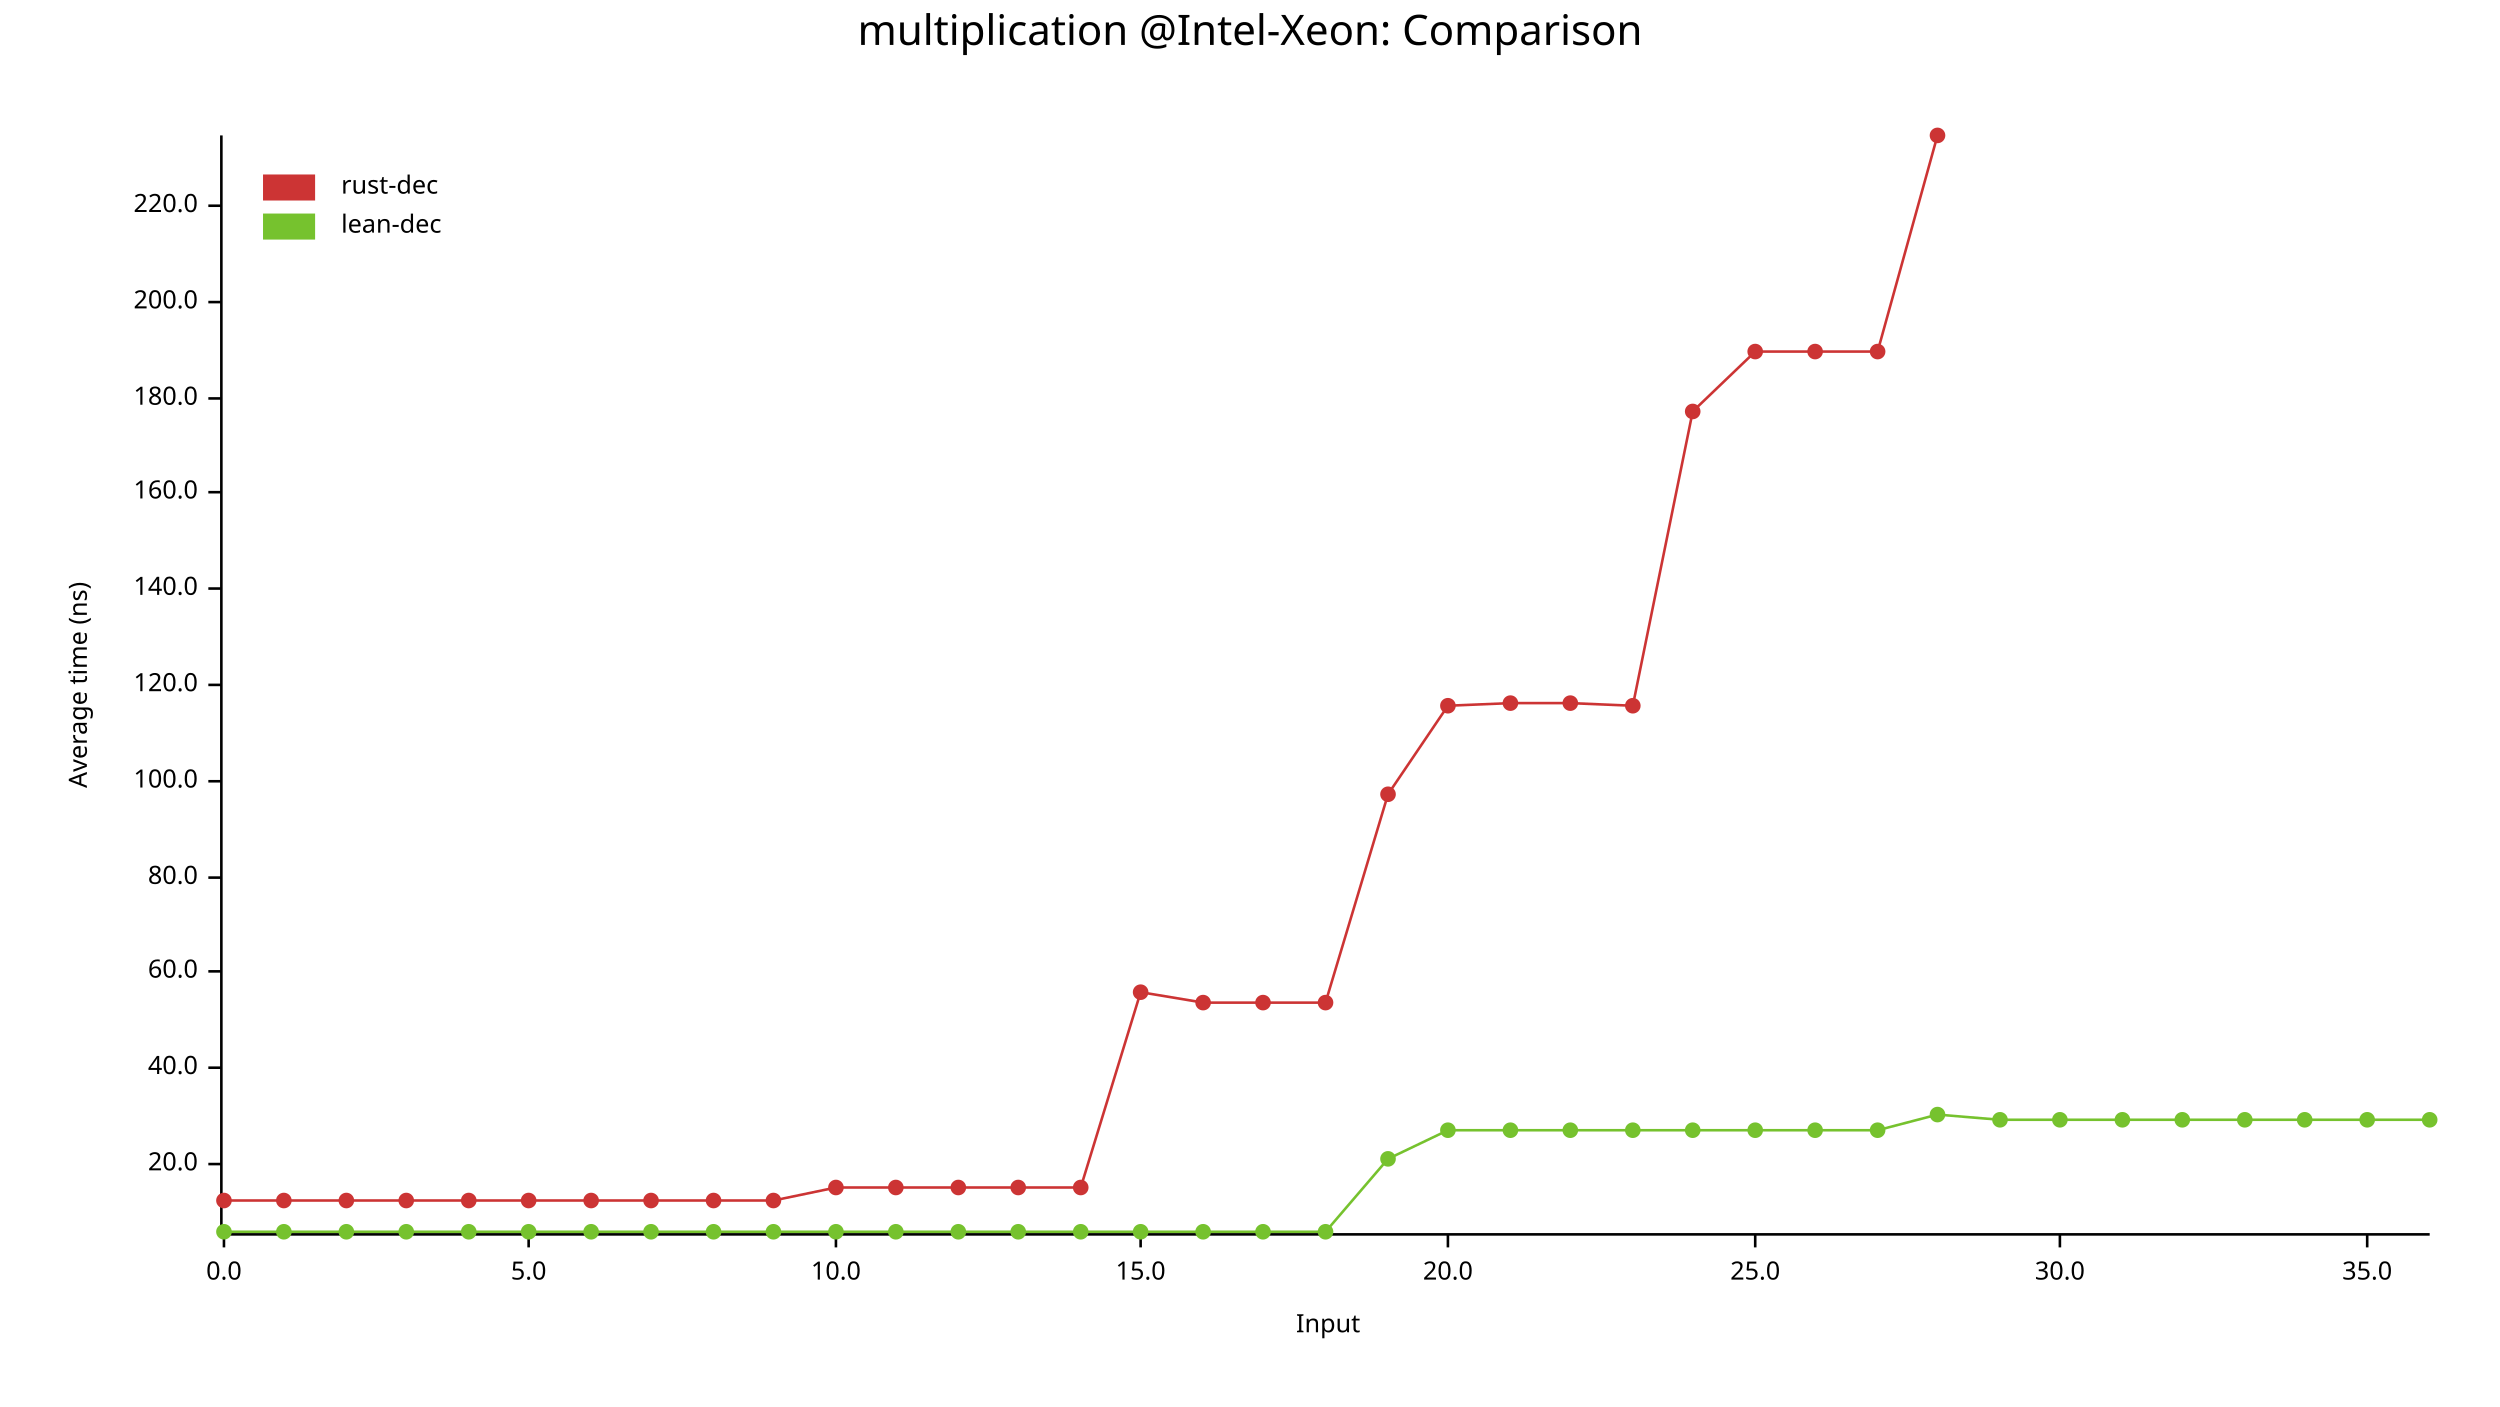
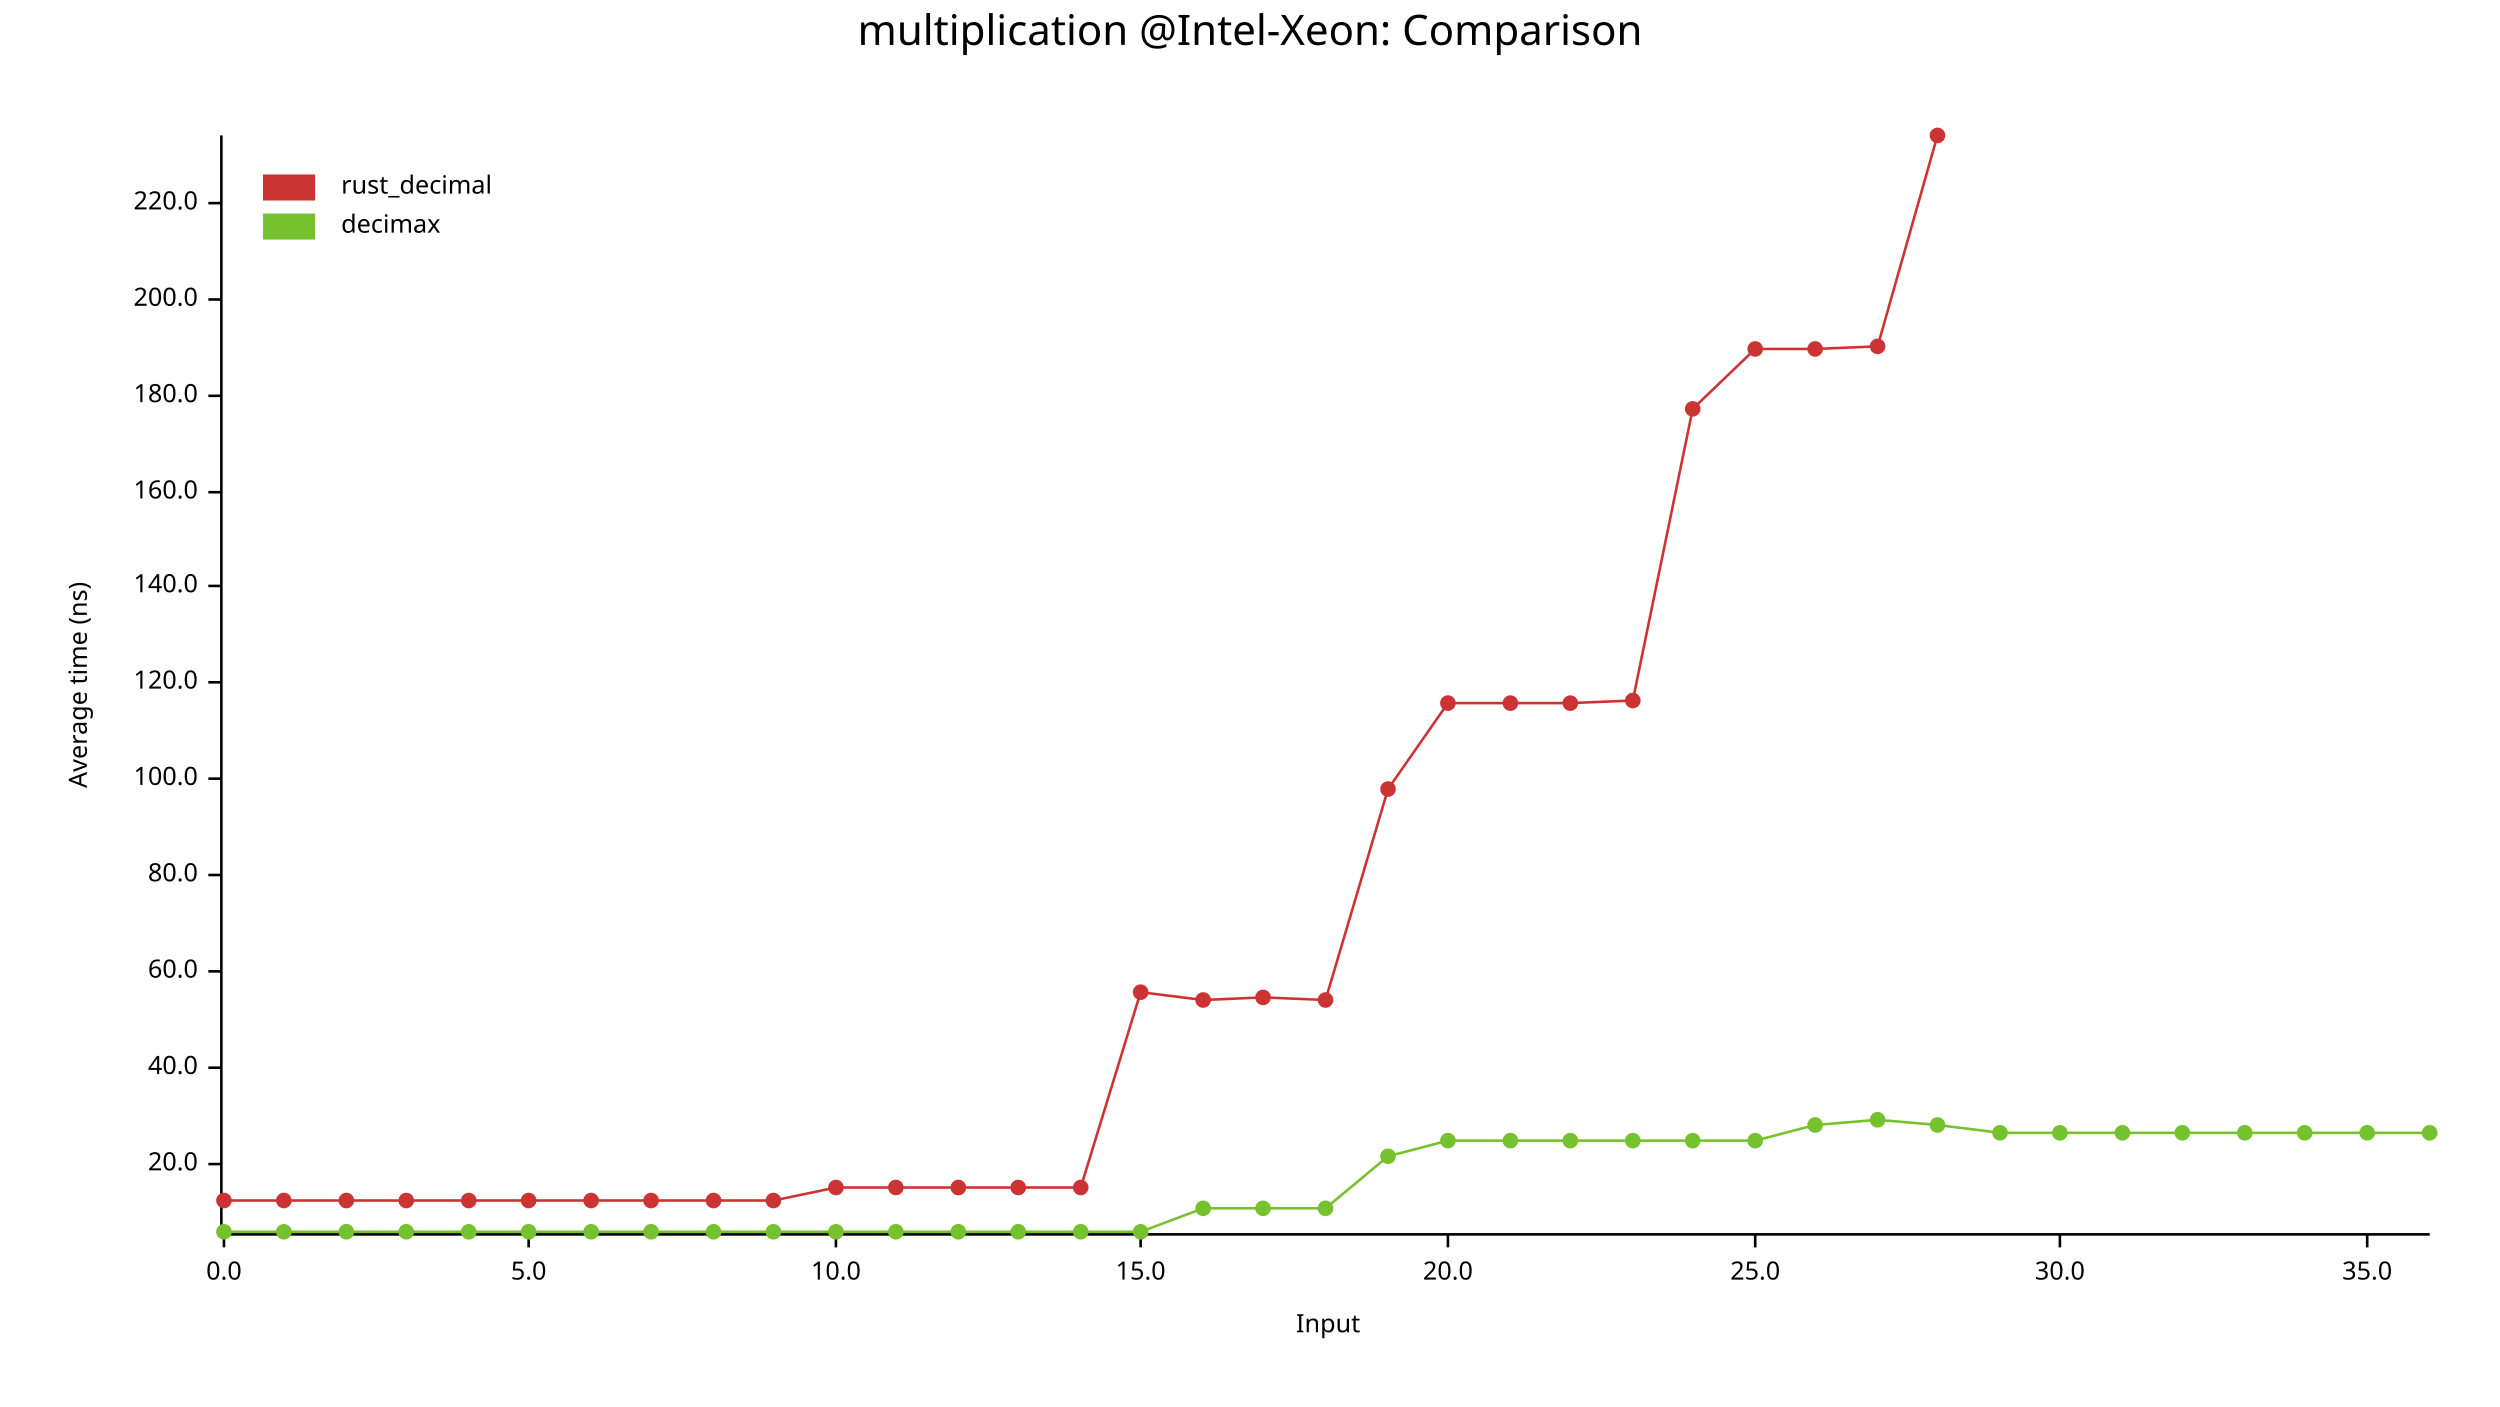
<svg xmlns="http://www.w3.org/2000/svg" width="960" height="540" viewBox="0 0 960 540">
  <text x="480" y="5" dy="0.76em" text-anchor="middle" font-family="sans-serif" font-size="16.129" opacity="1" fill="#000000">
multiplication @Intel-Xeon: Comparison
</text>
  <text x="26" y="263" dy="0.76em" text-anchor="middle" font-family="sans-serif" font-size="9.677" opacity="1" fill="#000000" transform="rotate(270, 26, 263)">
Average time (ns)
</text>
  <text x="510" y="514" dy="-0.5ex" text-anchor="middle" font-family="sans-serif" font-size="9.677" opacity="1" fill="#000000">
Input
</text>
  <polyline fill="none" opacity="1" stroke="#000000" stroke-width="1" points="85,52 85,473 " />
  <text x="76" y="447" dy="0.5ex" text-anchor="end" font-family="sans-serif" font-size="9.677" opacity="1" fill="#000000">
20.0
</text>
  <polyline fill="none" opacity="1" stroke="#000000" stroke-width="1" points="80,447 85,447 " />
  <text x="76" y="410" dy="0.5ex" text-anchor="end" font-family="sans-serif" font-size="9.677" opacity="1" fill="#000000">
40.0
</text>
  <polyline fill="none" opacity="1" stroke="#000000" stroke-width="1" points="80,410 85,410 " />
  <text x="76" y="373" dy="0.5ex" text-anchor="end" font-family="sans-serif" font-size="9.677" opacity="1" fill="#000000">
60.0
</text>
  <polyline fill="none" opacity="1" stroke="#000000" stroke-width="1" points="80,373 85,373 " />
-   <text x="76" y="337" dy="0.5ex" text-anchor="end" font-family="sans-serif" font-size="9.677" opacity="1" fill="#000000">
+   <text x="76" y="336" dy="0.5ex" text-anchor="end" font-family="sans-serif" font-size="9.677" opacity="1" fill="#000000">
80.0
</text>
-   <polyline fill="none" opacity="1" stroke="#000000" stroke-width="1" points="80,337 85,337 " />
-   <text x="76" y="300" dy="0.5ex" text-anchor="end" font-family="sans-serif" font-size="9.677" opacity="1" fill="#000000">
+   <polyline fill="none" opacity="1" stroke="#000000" stroke-width="1" points="80,336 85,336 " />
+   <text x="76" y="299" dy="0.5ex" text-anchor="end" font-family="sans-serif" font-size="9.677" opacity="1" fill="#000000">
100.0
</text>
-   <polyline fill="none" opacity="1" stroke="#000000" stroke-width="1" points="80,300 85,300 " />
-   <text x="76" y="263" dy="0.5ex" text-anchor="end" font-family="sans-serif" font-size="9.677" opacity="1" fill="#000000">
+   <polyline fill="none" opacity="1" stroke="#000000" stroke-width="1" points="80,299 85,299 " />
+   <text x="76" y="262" dy="0.5ex" text-anchor="end" font-family="sans-serif" font-size="9.677" opacity="1" fill="#000000">
120.0
</text>
-   <polyline fill="none" opacity="1" stroke="#000000" stroke-width="1" points="80,263 85,263 " />
-   <text x="76" y="226" dy="0.5ex" text-anchor="end" font-family="sans-serif" font-size="9.677" opacity="1" fill="#000000">
+   <polyline fill="none" opacity="1" stroke="#000000" stroke-width="1" points="80,262 85,262 " />
+   <text x="76" y="225" dy="0.5ex" text-anchor="end" font-family="sans-serif" font-size="9.677" opacity="1" fill="#000000">
140.0
</text>
-   <polyline fill="none" opacity="1" stroke="#000000" stroke-width="1" points="80,226 85,226 " />
+   <polyline fill="none" opacity="1" stroke="#000000" stroke-width="1" points="80,225 85,225 " />
  <text x="76" y="189" dy="0.5ex" text-anchor="end" font-family="sans-serif" font-size="9.677" opacity="1" fill="#000000">
160.0
</text>
  <polyline fill="none" opacity="1" stroke="#000000" stroke-width="1" points="80,189 85,189 " />
-   <text x="76" y="153" dy="0.5ex" text-anchor="end" font-family="sans-serif" font-size="9.677" opacity="1" fill="#000000">
+   <text x="76" y="152" dy="0.5ex" text-anchor="end" font-family="sans-serif" font-size="9.677" opacity="1" fill="#000000">
180.0
</text>
-   <polyline fill="none" opacity="1" stroke="#000000" stroke-width="1" points="80,153 85,153 " />
-   <text x="76" y="116" dy="0.5ex" text-anchor="end" font-family="sans-serif" font-size="9.677" opacity="1" fill="#000000">
+   <polyline fill="none" opacity="1" stroke="#000000" stroke-width="1" points="80,152 85,152 " />
+   <text x="76" y="115" dy="0.5ex" text-anchor="end" font-family="sans-serif" font-size="9.677" opacity="1" fill="#000000">
200.0
</text>
-   <polyline fill="none" opacity="1" stroke="#000000" stroke-width="1" points="80,116 85,116 " />
-   <text x="76" y="79" dy="0.5ex" text-anchor="end" font-family="sans-serif" font-size="9.677" opacity="1" fill="#000000">
+   <polyline fill="none" opacity="1" stroke="#000000" stroke-width="1" points="80,115 85,115 " />
+   <text x="76" y="78" dy="0.5ex" text-anchor="end" font-family="sans-serif" font-size="9.677" opacity="1" fill="#000000">
220.0
</text>
-   <polyline fill="none" opacity="1" stroke="#000000" stroke-width="1" points="80,79 85,79 " />
+   <polyline fill="none" opacity="1" stroke="#000000" stroke-width="1" points="80,78 85,78 " />
  <polyline fill="none" opacity="1" stroke="#000000" stroke-width="1" points="86,474 933,474 " />
  <text x="86" y="484" dy="0.76em" text-anchor="middle" font-family="sans-serif" font-size="9.677" opacity="1" fill="#000000">
0.0
</text>
  <polyline fill="none" opacity="1" stroke="#000000" stroke-width="1" points="86,474 86,479 " />
  <text x="203" y="484" dy="0.76em" text-anchor="middle" font-family="sans-serif" font-size="9.677" opacity="1" fill="#000000">
5.0
</text>
  <polyline fill="none" opacity="1" stroke="#000000" stroke-width="1" points="203,474 203,479 " />
  <text x="321" y="484" dy="0.76em" text-anchor="middle" font-family="sans-serif" font-size="9.677" opacity="1" fill="#000000">
10.0
</text>
  <polyline fill="none" opacity="1" stroke="#000000" stroke-width="1" points="321,474 321,479 " />
  <text x="438" y="484" dy="0.76em" text-anchor="middle" font-family="sans-serif" font-size="9.677" opacity="1" fill="#000000">
15.0
</text>
  <polyline fill="none" opacity="1" stroke="#000000" stroke-width="1" points="438,474 438,479 " />
  <text x="556" y="484" dy="0.76em" text-anchor="middle" font-family="sans-serif" font-size="9.677" opacity="1" fill="#000000">
20.0
</text>
  <polyline fill="none" opacity="1" stroke="#000000" stroke-width="1" points="556,474 556,479 " />
  <text x="674" y="484" dy="0.76em" text-anchor="middle" font-family="sans-serif" font-size="9.677" opacity="1" fill="#000000">
25.0
</text>
  <polyline fill="none" opacity="1" stroke="#000000" stroke-width="1" points="674,474 674,479 " />
  <text x="791" y="484" dy="0.76em" text-anchor="middle" font-family="sans-serif" font-size="9.677" opacity="1" fill="#000000">
30.0
</text>
  <polyline fill="none" opacity="1" stroke="#000000" stroke-width="1" points="791,474 791,479 " />
  <text x="909" y="484" dy="0.76em" text-anchor="middle" font-family="sans-serif" font-size="9.677" opacity="1" fill="#000000">
35.0
</text>
  <polyline fill="none" opacity="1" stroke="#000000" stroke-width="1" points="909,474 909,479 " />
  <circle cx="86" cy="461" r="3" opacity="1" fill="#CC3434" stroke="none" stroke-width="1" />
  <circle cx="109" cy="461" r="3" opacity="1" fill="#CC3434" stroke="none" stroke-width="1" />
  <circle cx="133" cy="461" r="3" opacity="1" fill="#CC3434" stroke="none" stroke-width="1" />
  <circle cx="156" cy="461" r="3" opacity="1" fill="#CC3434" stroke="none" stroke-width="1" />
  <circle cx="180" cy="461" r="3" opacity="1" fill="#CC3434" stroke="none" stroke-width="1" />
  <circle cx="203" cy="461" r="3" opacity="1" fill="#CC3434" stroke="none" stroke-width="1" />
  <circle cx="227" cy="461" r="3" opacity="1" fill="#CC3434" stroke="none" stroke-width="1" />
  <circle cx="250" cy="461" r="3" opacity="1" fill="#CC3434" stroke="none" stroke-width="1" />
  <circle cx="274" cy="461" r="3" opacity="1" fill="#CC3434" stroke="none" stroke-width="1" />
  <circle cx="297" cy="461" r="3" opacity="1" fill="#CC3434" stroke="none" stroke-width="1" />
  <circle cx="321" cy="456" r="3" opacity="1" fill="#CC3434" stroke="none" stroke-width="1" />
  <circle cx="344" cy="456" r="3" opacity="1" fill="#CC3434" stroke="none" stroke-width="1" />
  <circle cx="368" cy="456" r="3" opacity="1" fill="#CC3434" stroke="none" stroke-width="1" />
  <circle cx="391" cy="456" r="3" opacity="1" fill="#CC3434" stroke="none" stroke-width="1" />
  <circle cx="415" cy="456" r="3" opacity="1" fill="#CC3434" stroke="none" stroke-width="1" />
  <circle cx="438" cy="381" r="3" opacity="1" fill="#CC3434" stroke="none" stroke-width="1" />
-   <circle cx="462" cy="385" r="3" opacity="1" fill="#CC3434" stroke="none" stroke-width="1" />
-   <circle cx="485" cy="385" r="3" opacity="1" fill="#CC3434" stroke="none" stroke-width="1" />
-   <circle cx="509" cy="385" r="3" opacity="1" fill="#CC3434" stroke="none" stroke-width="1" />
-   <circle cx="533" cy="305" r="3" opacity="1" fill="#CC3434" stroke="none" stroke-width="1" />
-   <circle cx="556" cy="271" r="3" opacity="1" fill="#CC3434" stroke="none" stroke-width="1" />
+   <circle cx="462" cy="384" r="3" opacity="1" fill="#CC3434" stroke="none" stroke-width="1" />
+   <circle cx="485" cy="383" r="3" opacity="1" fill="#CC3434" stroke="none" stroke-width="1" />
+   <circle cx="509" cy="384" r="3" opacity="1" fill="#CC3434" stroke="none" stroke-width="1" />
+   <circle cx="533" cy="303" r="3" opacity="1" fill="#CC3434" stroke="none" stroke-width="1" />
+   <circle cx="556" cy="270" r="3" opacity="1" fill="#CC3434" stroke="none" stroke-width="1" />
  <circle cx="580" cy="270" r="3" opacity="1" fill="#CC3434" stroke="none" stroke-width="1" />
  <circle cx="603" cy="270" r="3" opacity="1" fill="#CC3434" stroke="none" stroke-width="1" />
-   <circle cx="627" cy="271" r="3" opacity="1" fill="#CC3434" stroke="none" stroke-width="1" />
-   <circle cx="650" cy="158" r="3" opacity="1" fill="#CC3434" stroke="none" stroke-width="1" />
-   <circle cx="674" cy="135" r="3" opacity="1" fill="#CC3434" stroke="none" stroke-width="1" />
-   <circle cx="697" cy="135" r="3" opacity="1" fill="#CC3434" stroke="none" stroke-width="1" />
-   <circle cx="721" cy="135" r="3" opacity="1" fill="#CC3434" stroke="none" stroke-width="1" />
+   <circle cx="627" cy="269" r="3" opacity="1" fill="#CC3434" stroke="none" stroke-width="1" />
+   <circle cx="650" cy="157" r="3" opacity="1" fill="#CC3434" stroke="none" stroke-width="1" />
+   <circle cx="674" cy="134" r="3" opacity="1" fill="#CC3434" stroke="none" stroke-width="1" />
+   <circle cx="697" cy="134" r="3" opacity="1" fill="#CC3434" stroke="none" stroke-width="1" />
+   <circle cx="721" cy="133" r="3" opacity="1" fill="#CC3434" stroke="none" stroke-width="1" />
  <circle cx="744" cy="52" r="3" opacity="1" fill="#CC3434" stroke="none" stroke-width="1" />
-   <polyline fill="none" opacity="1" stroke="#CC3434" stroke-width="1" points="86,461 109,461 133,461 156,461 180,461 203,461 227,461 250,461 274,461 297,461 321,456 344,456 368,456 391,456 415,456 438,381 462,385 485,385 509,385 533,305 556,271 580,270 603,270 627,271 650,158 674,135 697,135 721,135 744,52 " />
+   <polyline fill="none" opacity="1" stroke="#CC3434" stroke-width="1" points="86,461 109,461 133,461 156,461 180,461 203,461 227,461 250,461 274,461 297,461 321,456 344,456 368,456 391,456 415,456 438,381 462,384 485,383 509,384 533,303 556,270 580,270 603,270 627,269 650,157 674,134 697,134 721,133 744,52 " />
  <circle cx="86" cy="473" r="3" opacity="1" fill="#76C22E" stroke="none" stroke-width="1" />
  <circle cx="109" cy="473" r="3" opacity="1" fill="#76C22E" stroke="none" stroke-width="1" />
  <circle cx="133" cy="473" r="3" opacity="1" fill="#76C22E" stroke="none" stroke-width="1" />
  <circle cx="156" cy="473" r="3" opacity="1" fill="#76C22E" stroke="none" stroke-width="1" />
  <circle cx="180" cy="473" r="3" opacity="1" fill="#76C22E" stroke="none" stroke-width="1" />
  <circle cx="203" cy="473" r="3" opacity="1" fill="#76C22E" stroke="none" stroke-width="1" />
  <circle cx="227" cy="473" r="3" opacity="1" fill="#76C22E" stroke="none" stroke-width="1" />
  <circle cx="250" cy="473" r="3" opacity="1" fill="#76C22E" stroke="none" stroke-width="1" />
  <circle cx="274" cy="473" r="3" opacity="1" fill="#76C22E" stroke="none" stroke-width="1" />
  <circle cx="297" cy="473" r="3" opacity="1" fill="#76C22E" stroke="none" stroke-width="1" />
  <circle cx="321" cy="473" r="3" opacity="1" fill="#76C22E" stroke="none" stroke-width="1" />
  <circle cx="344" cy="473" r="3" opacity="1" fill="#76C22E" stroke="none" stroke-width="1" />
  <circle cx="368" cy="473" r="3" opacity="1" fill="#76C22E" stroke="none" stroke-width="1" />
  <circle cx="391" cy="473" r="3" opacity="1" fill="#76C22E" stroke="none" stroke-width="1" />
  <circle cx="415" cy="473" r="3" opacity="1" fill="#76C22E" stroke="none" stroke-width="1" />
  <circle cx="438" cy="473" r="3" opacity="1" fill="#76C22E" stroke="none" stroke-width="1" />
-   <circle cx="462" cy="473" r="3" opacity="1" fill="#76C22E" stroke="none" stroke-width="1" />
-   <circle cx="485" cy="473" r="3" opacity="1" fill="#76C22E" stroke="none" stroke-width="1" />
-   <circle cx="509" cy="473" r="3" opacity="1" fill="#76C22E" stroke="none" stroke-width="1" />
-   <circle cx="533" cy="445" r="3" opacity="1" fill="#76C22E" stroke="none" stroke-width="1" />
-   <circle cx="556" cy="434" r="3" opacity="1" fill="#76C22E" stroke="none" stroke-width="1" />
-   <circle cx="580" cy="434" r="3" opacity="1" fill="#76C22E" stroke="none" stroke-width="1" />
-   <circle cx="603" cy="434" r="3" opacity="1" fill="#76C22E" stroke="none" stroke-width="1" />
-   <circle cx="627" cy="434" r="3" opacity="1" fill="#76C22E" stroke="none" stroke-width="1" />
-   <circle cx="650" cy="434" r="3" opacity="1" fill="#76C22E" stroke="none" stroke-width="1" />
-   <circle cx="674" cy="434" r="3" opacity="1" fill="#76C22E" stroke="none" stroke-width="1" />
-   <circle cx="697" cy="434" r="3" opacity="1" fill="#76C22E" stroke="none" stroke-width="1" />
-   <circle cx="721" cy="434" r="3" opacity="1" fill="#76C22E" stroke="none" stroke-width="1" />
-   <circle cx="744" cy="428" r="3" opacity="1" fill="#76C22E" stroke="none" stroke-width="1" />
-   <circle cx="768" cy="430" r="3" opacity="1" fill="#76C22E" stroke="none" stroke-width="1" />
-   <circle cx="791" cy="430" r="3" opacity="1" fill="#76C22E" stroke="none" stroke-width="1" />
-   <circle cx="815" cy="430" r="3" opacity="1" fill="#76C22E" stroke="none" stroke-width="1" />
-   <circle cx="838" cy="430" r="3" opacity="1" fill="#76C22E" stroke="none" stroke-width="1" />
-   <circle cx="862" cy="430" r="3" opacity="1" fill="#76C22E" stroke="none" stroke-width="1" />
-   <circle cx="885" cy="430" r="3" opacity="1" fill="#76C22E" stroke="none" stroke-width="1" />
-   <circle cx="909" cy="430" r="3" opacity="1" fill="#76C22E" stroke="none" stroke-width="1" />
-   <circle cx="933" cy="430" r="3" opacity="1" fill="#76C22E" stroke="none" stroke-width="1" />
-   <polyline fill="none" opacity="1" stroke="#76C22E" stroke-width="1" points="86,473 109,473 133,473 156,473 180,473 203,473 227,473 250,473 274,473 297,473 321,473 344,473 368,473 391,473 415,473 438,473 462,473 485,473 509,473 533,445 556,434 580,434 603,434 627,434 650,434 674,434 697,434 721,434 744,428 768,430 791,430 815,430 838,430 862,430 885,430 909,430 933,430 " />
+   <circle cx="462" cy="464" r="3" opacity="1" fill="#76C22E" stroke="none" stroke-width="1" />
+   <circle cx="485" cy="464" r="3" opacity="1" fill="#76C22E" stroke="none" stroke-width="1" />
+   <circle cx="509" cy="464" r="3" opacity="1" fill="#76C22E" stroke="none" stroke-width="1" />
+   <circle cx="533" cy="444" r="3" opacity="1" fill="#76C22E" stroke="none" stroke-width="1" />
+   <circle cx="556" cy="438" r="3" opacity="1" fill="#76C22E" stroke="none" stroke-width="1" />
+   <circle cx="580" cy="438" r="3" opacity="1" fill="#76C22E" stroke="none" stroke-width="1" />
+   <circle cx="603" cy="438" r="3" opacity="1" fill="#76C22E" stroke="none" stroke-width="1" />
+   <circle cx="627" cy="438" r="3" opacity="1" fill="#76C22E" stroke="none" stroke-width="1" />
+   <circle cx="650" cy="438" r="3" opacity="1" fill="#76C22E" stroke="none" stroke-width="1" />
+   <circle cx="674" cy="438" r="3" opacity="1" fill="#76C22E" stroke="none" stroke-width="1" />
+   <circle cx="697" cy="432" r="3" opacity="1" fill="#76C22E" stroke="none" stroke-width="1" />
+   <circle cx="721" cy="430" r="3" opacity="1" fill="#76C22E" stroke="none" stroke-width="1" />
+   <circle cx="744" cy="432" r="3" opacity="1" fill="#76C22E" stroke="none" stroke-width="1" />
+   <circle cx="768" cy="435" r="3" opacity="1" fill="#76C22E" stroke="none" stroke-width="1" />
+   <circle cx="791" cy="435" r="3" opacity="1" fill="#76C22E" stroke="none" stroke-width="1" />
+   <circle cx="815" cy="435" r="3" opacity="1" fill="#76C22E" stroke="none" stroke-width="1" />
+   <circle cx="838" cy="435" r="3" opacity="1" fill="#76C22E" stroke="none" stroke-width="1" />
+   <circle cx="862" cy="435" r="3" opacity="1" fill="#76C22E" stroke="none" stroke-width="1" />
+   <circle cx="885" cy="435" r="3" opacity="1" fill="#76C22E" stroke="none" stroke-width="1" />
+   <circle cx="909" cy="435" r="3" opacity="1" fill="#76C22E" stroke="none" stroke-width="1" />
+   <circle cx="933" cy="435" r="3" opacity="1" fill="#76C22E" stroke="none" stroke-width="1" />
+   <polyline fill="none" opacity="1" stroke="#76C22E" stroke-width="1" points="86,473 109,473 133,473 156,473 180,473 203,473 227,473 250,473 274,473 297,473 321,473 344,473 368,473 391,473 415,473 438,473 462,464 485,464 509,464 533,444 556,438 580,438 603,438 627,438 650,438 674,438 697,432 721,430 744,432 768,435 791,435 815,435 838,435 862,435 885,435 909,435 933,435 " />
  <text x="131" y="67" dy="0.76em" text-anchor="start" font-family="sans-serif" font-size="9.677" opacity="1" fill="#000000">
- rust-dec
+ rust_decimal
</text>
  <text x="131" y="82" dy="0.76em" text-anchor="start" font-family="sans-serif" font-size="9.677" opacity="1" fill="#000000">
- lean-dec
+ decimax
</text>
  <rect x="101" y="67" width="20" height="10" opacity="1" fill="#CC3434" stroke="none" />
  <rect x="101" y="82" width="20" height="10" opacity="1" fill="#76C22E" stroke="none" />
</svg>
